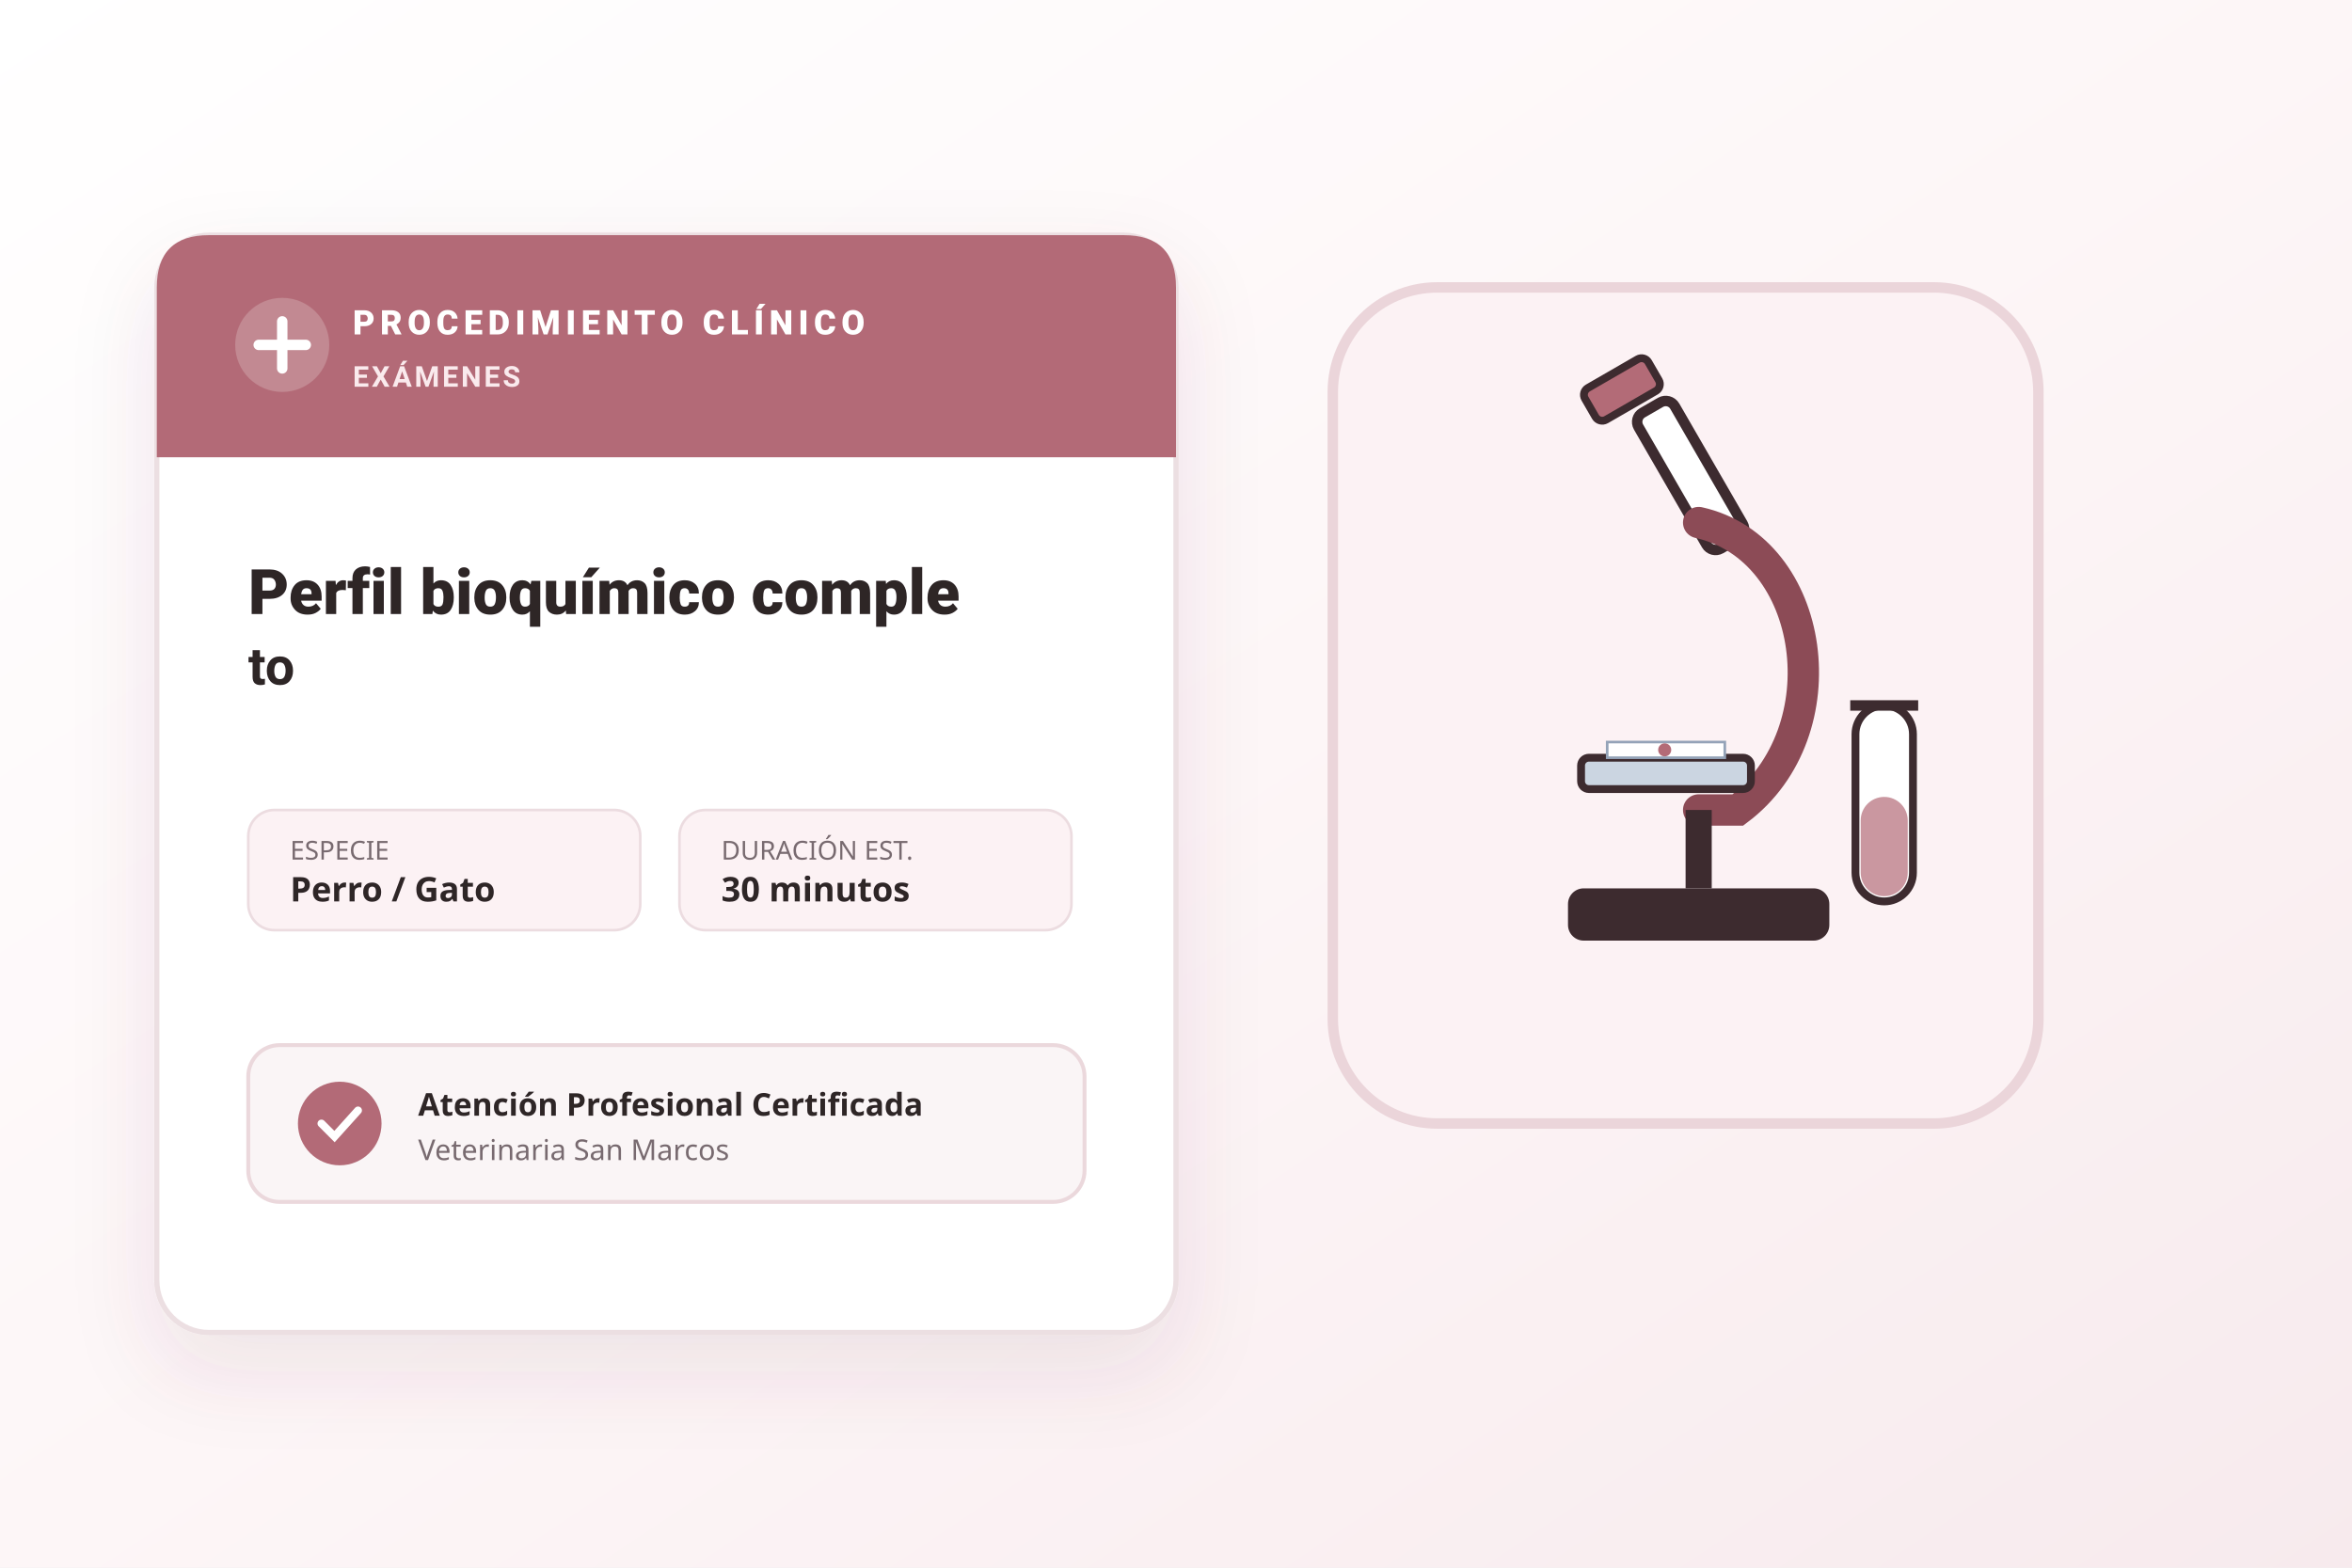
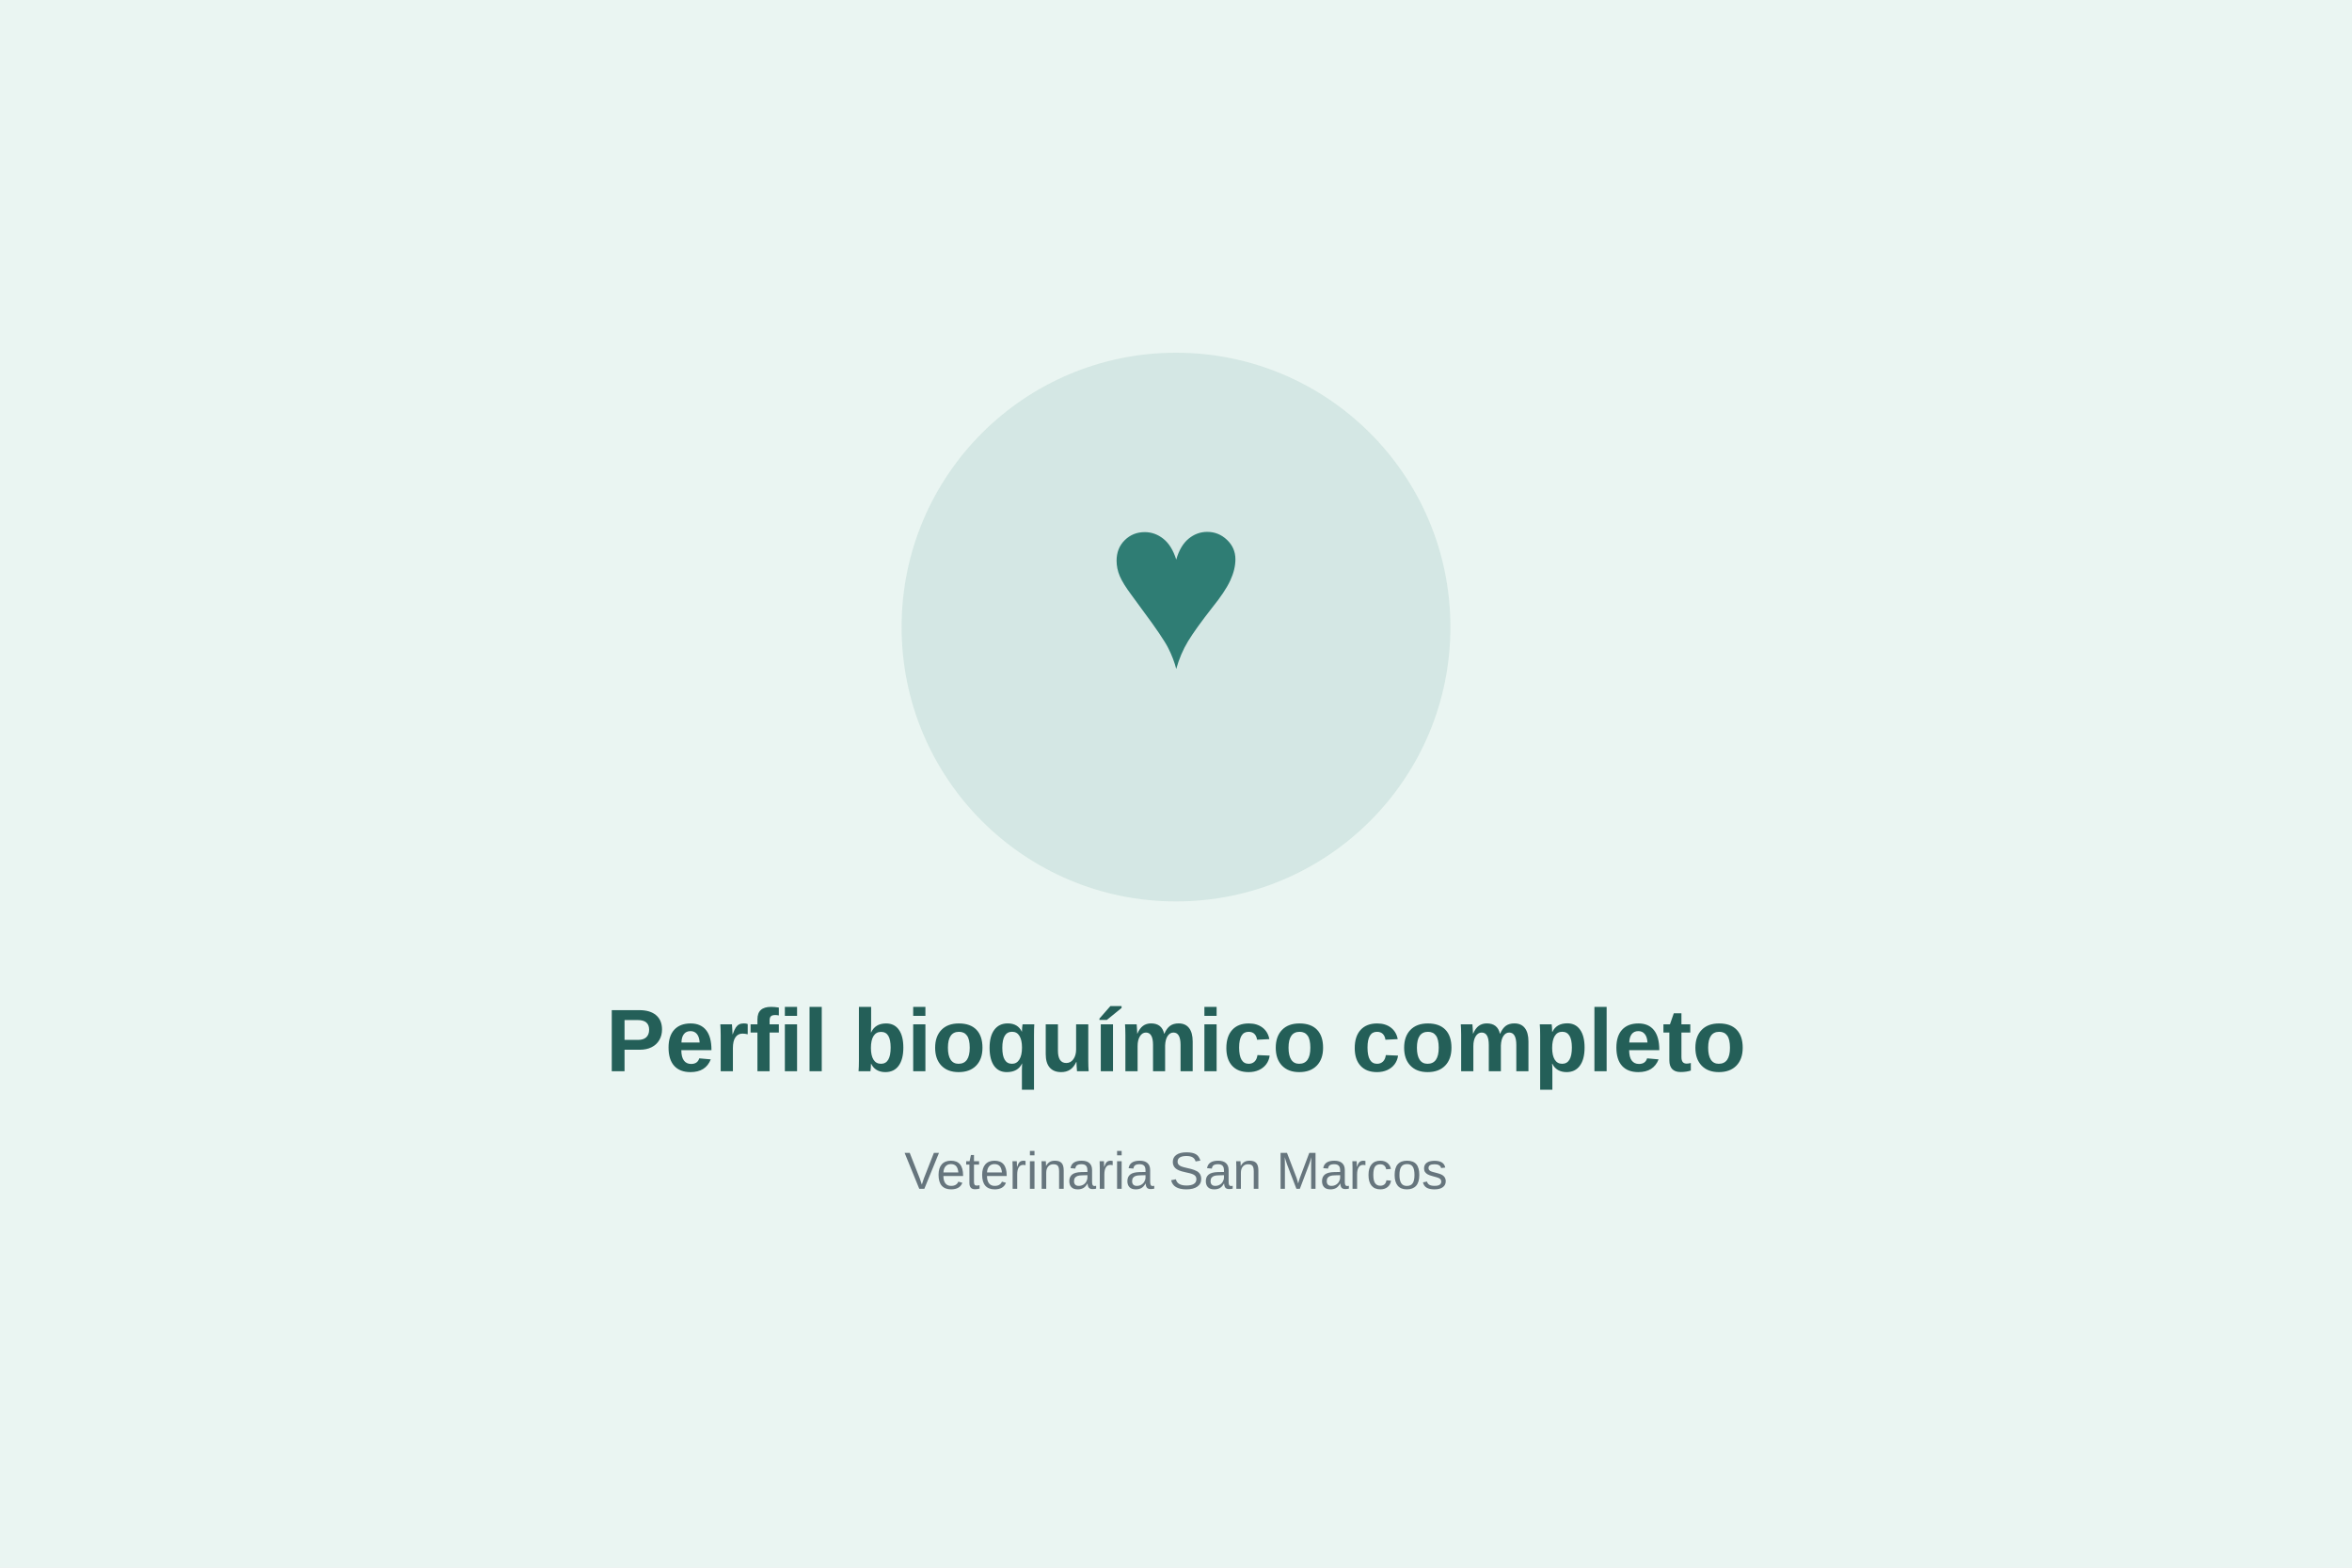
<svg xmlns="http://www.w3.org/2000/svg" width="900" height="600" viewBox="0 0 900 600">
-   <defs>
-     <linearGradient id="servBgGrad" x1="0%" y1="0%" x2="100%" y2="100%">
-       <stop offset="0%" stop-color="#ffffff" />
-       <stop offset="50%" stop-color="#fdf6f7" />
-       <stop offset="100%" stop-color="#f7eaed" />
-     </linearGradient>
-     <filter id="servShadow" x="-10%" y="-10%" width="130%" height="130%">
-       <feDropShadow dx="0" dy="14" stdDeviation="16" flood-color="#733b47" flood-opacity="0.1" />
-     </filter>
-   </defs>
-   <rect width="900" height="600" fill="url(#servBgGrad)" />
-   <g transform="translate(60, 90)" filter="url(#servShadow)">
-     <rect x="0" y="0" width="390" height="420" rx="20" fill="#ffffff" stroke="#ecdfe2" stroke-width="2" />
-     <path d="M 0,20 Q 0,0 20,0 L 370,0 Q 390,0 390,20 L 390,85 L 0,85 Z" fill="#b36b77" />
-     <g transform="translate(30, 24)">
-       <circle cx="18" cy="18" r="18" fill="#ffffff" opacity="0.2" />
-       <path d="M18,9 L18,27 M9,18 L27,18" stroke="#ffffff" stroke-width="4" stroke-linecap="round" />
-     </g>
-     <text x="75" y="38" font-family="'Segoe UI', Roboto, sans-serif" font-size="13" font-weight="800" fill="#ffffff" letter-spacing="2">PROCEDIMIENTO CLÍNICO</text>
-     <text x="75" y="58" font-family="'Segoe UI', Roboto, sans-serif" font-size="11" font-weight="600" fill="#faeaed" letter-spacing="1">EXÁMENES</text>
-     <text x="35" y="145" font-family="'Segoe UI', Roboto, sans-serif" font-size="24" font-weight="800" fill="#2e2528">Perfil bioquímico comple</text>
-     <text x="35" y="172" font-family="'Segoe UI', Roboto, sans-serif" font-size="20" font-weight="700" fill="#2e2528">to</text>
-     <g transform="translate(35, 220)">
-       <rect x="0" y="0" width="150" height="46" rx="10" fill="#fcf2f4" stroke="#ecdce0" stroke-width="1" />
-       <text x="16" y="19" font-family="'Segoe UI', sans-serif" font-size="10" fill="#786b6f">ESPECIE</text>
-       <text x="16" y="35" font-family="'Segoe UI', sans-serif" font-size="13" font-weight="700" fill="#2e2528">Perro / Gato</text>
-       <rect x="165" y="0" width="150" height="46" rx="10" fill="#fcf2f4" stroke="#ecdce0" stroke-width="1" />
-       <text x="181" y="19" font-family="'Segoe UI', sans-serif" font-size="10" fill="#786b6f">DURACIÓN EST.</text>
-       <text x="181" y="35" font-family="'Segoe UI', sans-serif" font-size="13" font-weight="700" fill="#2e2528">30 minutos</text>
-     </g>
-     <g transform="translate(35, 310)">
-       <rect x="0" y="0" width="320" height="60" rx="12" fill="#faf5f6" stroke="#ebd8dc" stroke-width="1.5" />
-       <circle cx="35" cy="30" r="16" fill="#b36b77" />
-       <path d="M28,30 L33,35 L42,25" fill="none" stroke="#ffffff" stroke-width="3" stroke-linecap="round" />
-       <text x="65" y="27" font-family="'Segoe UI', sans-serif" font-size="12" font-weight="700" fill="#2e2528">Atención Profesional Certificada</text>
-       <text x="65" y="44" font-family="'Segoe UI', sans-serif" font-size="11" fill="#786b6f">Veterinaria San Marcos</text>
-     </g>
-   </g>
-   <g transform="translate(480, 90)">
-     <rect x="30" y="20" width="270" height="320" rx="40" fill="#fcf2f4" stroke="#ebd5da" stroke-width="4" />
-     <g transform="translate(85, 50)">
-       <rect x="60" y="20" width="16" height="60" rx="4" transform="rotate(-30, 60, 20)" fill="#ffffff" stroke="#3d2b2f" stroke-width="4" />
-       <rect x="40" y="10" width="28" height="14" rx="3" transform="rotate(-30, 40, 10)" fill="#b36b77" stroke="#3d2b2f" stroke-width="3" />
-       <path d="M 85,60 C 130,70 140,140 100,170 L 85,170" fill="none" stroke="#8c4b56" stroke-width="12" stroke-linecap="round" />
-       <rect x="40" y="150" width="65" height="12" rx="3" fill="#cbd5e1" stroke="#3d2b2f" stroke-width="3" />
-       <rect x="50" y="144" width="45" height="6" fill="#ffffff" stroke="#94a3b8" />
-       <circle cx="72" cy="147" r="2.5" fill="#b36b77" />
-       <rect x="35" y="200" width="100" height="20" rx="6" fill="#3d2b2f" />
-       <line x1="85" y1="170" x2="85" y2="200" stroke="#3d2b2f" stroke-width="10" />
-     </g>
-     <g transform="translate(220, 170)">
-       <rect x="10" y="10" width="22" height="75" rx="11" fill="#ffffff" stroke="#3d2b2f" stroke-width="3" />
-       <rect x="12" y="45" width="18" height="38" rx="9" fill="#b36b77" opacity="0.7" />
-       <line x1="8" y1="10" x2="34" y2="10" stroke="#3d2b2f" stroke-width="4" />
-     </g>
-   </g>
+   <rect width="900" height="600" fill="#eaf5f2" />
+   <circle cx="450" cy="240" r="105" fill="#2f7d74" opacity=".12" />
+   <text x="450" y="255" text-anchor="middle" font-family="Arial, sans-serif" font-size="92" fill="#2f7d74">♥</text>
+   <text x="450" y="410" text-anchor="middle" font-family="Arial, sans-serif" font-size="34" font-weight="700" fill="#245f58">Perfil bioquímico completo</text>
+   <text x="450" y="455" text-anchor="middle" font-family="Arial, sans-serif" font-size="20" fill="#66757d">Veterinaria San Marcos</text>
</svg>
